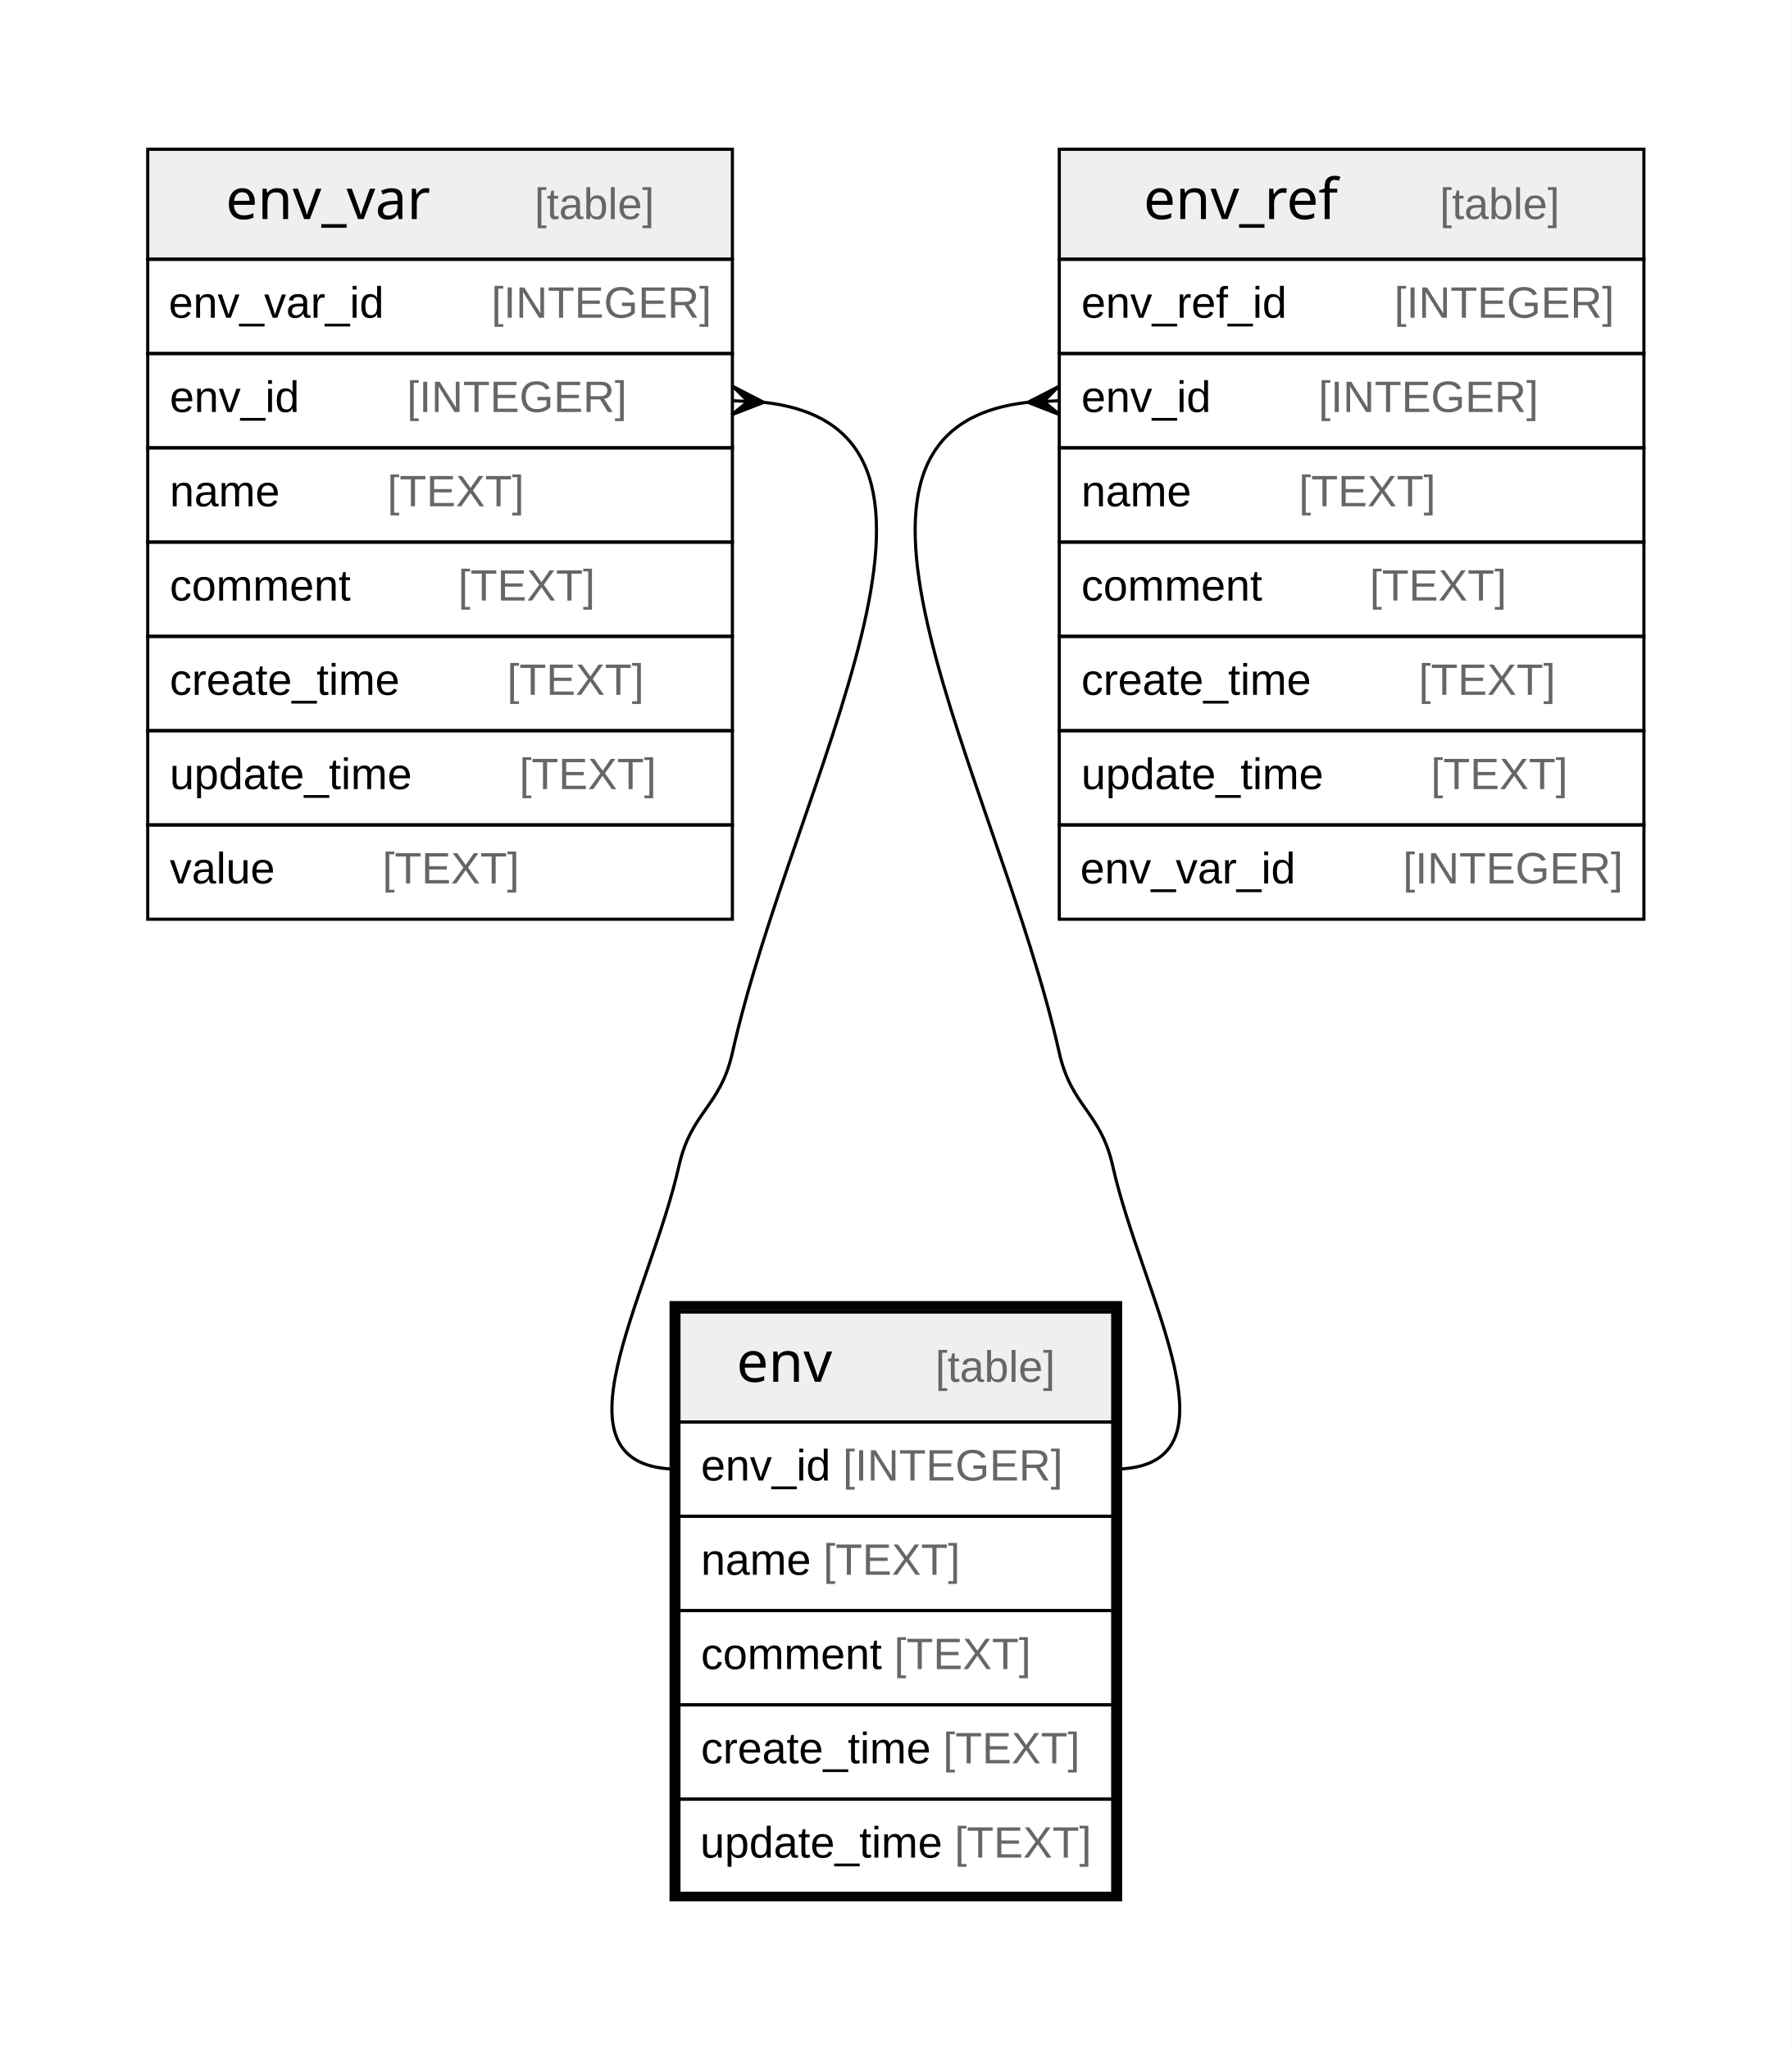
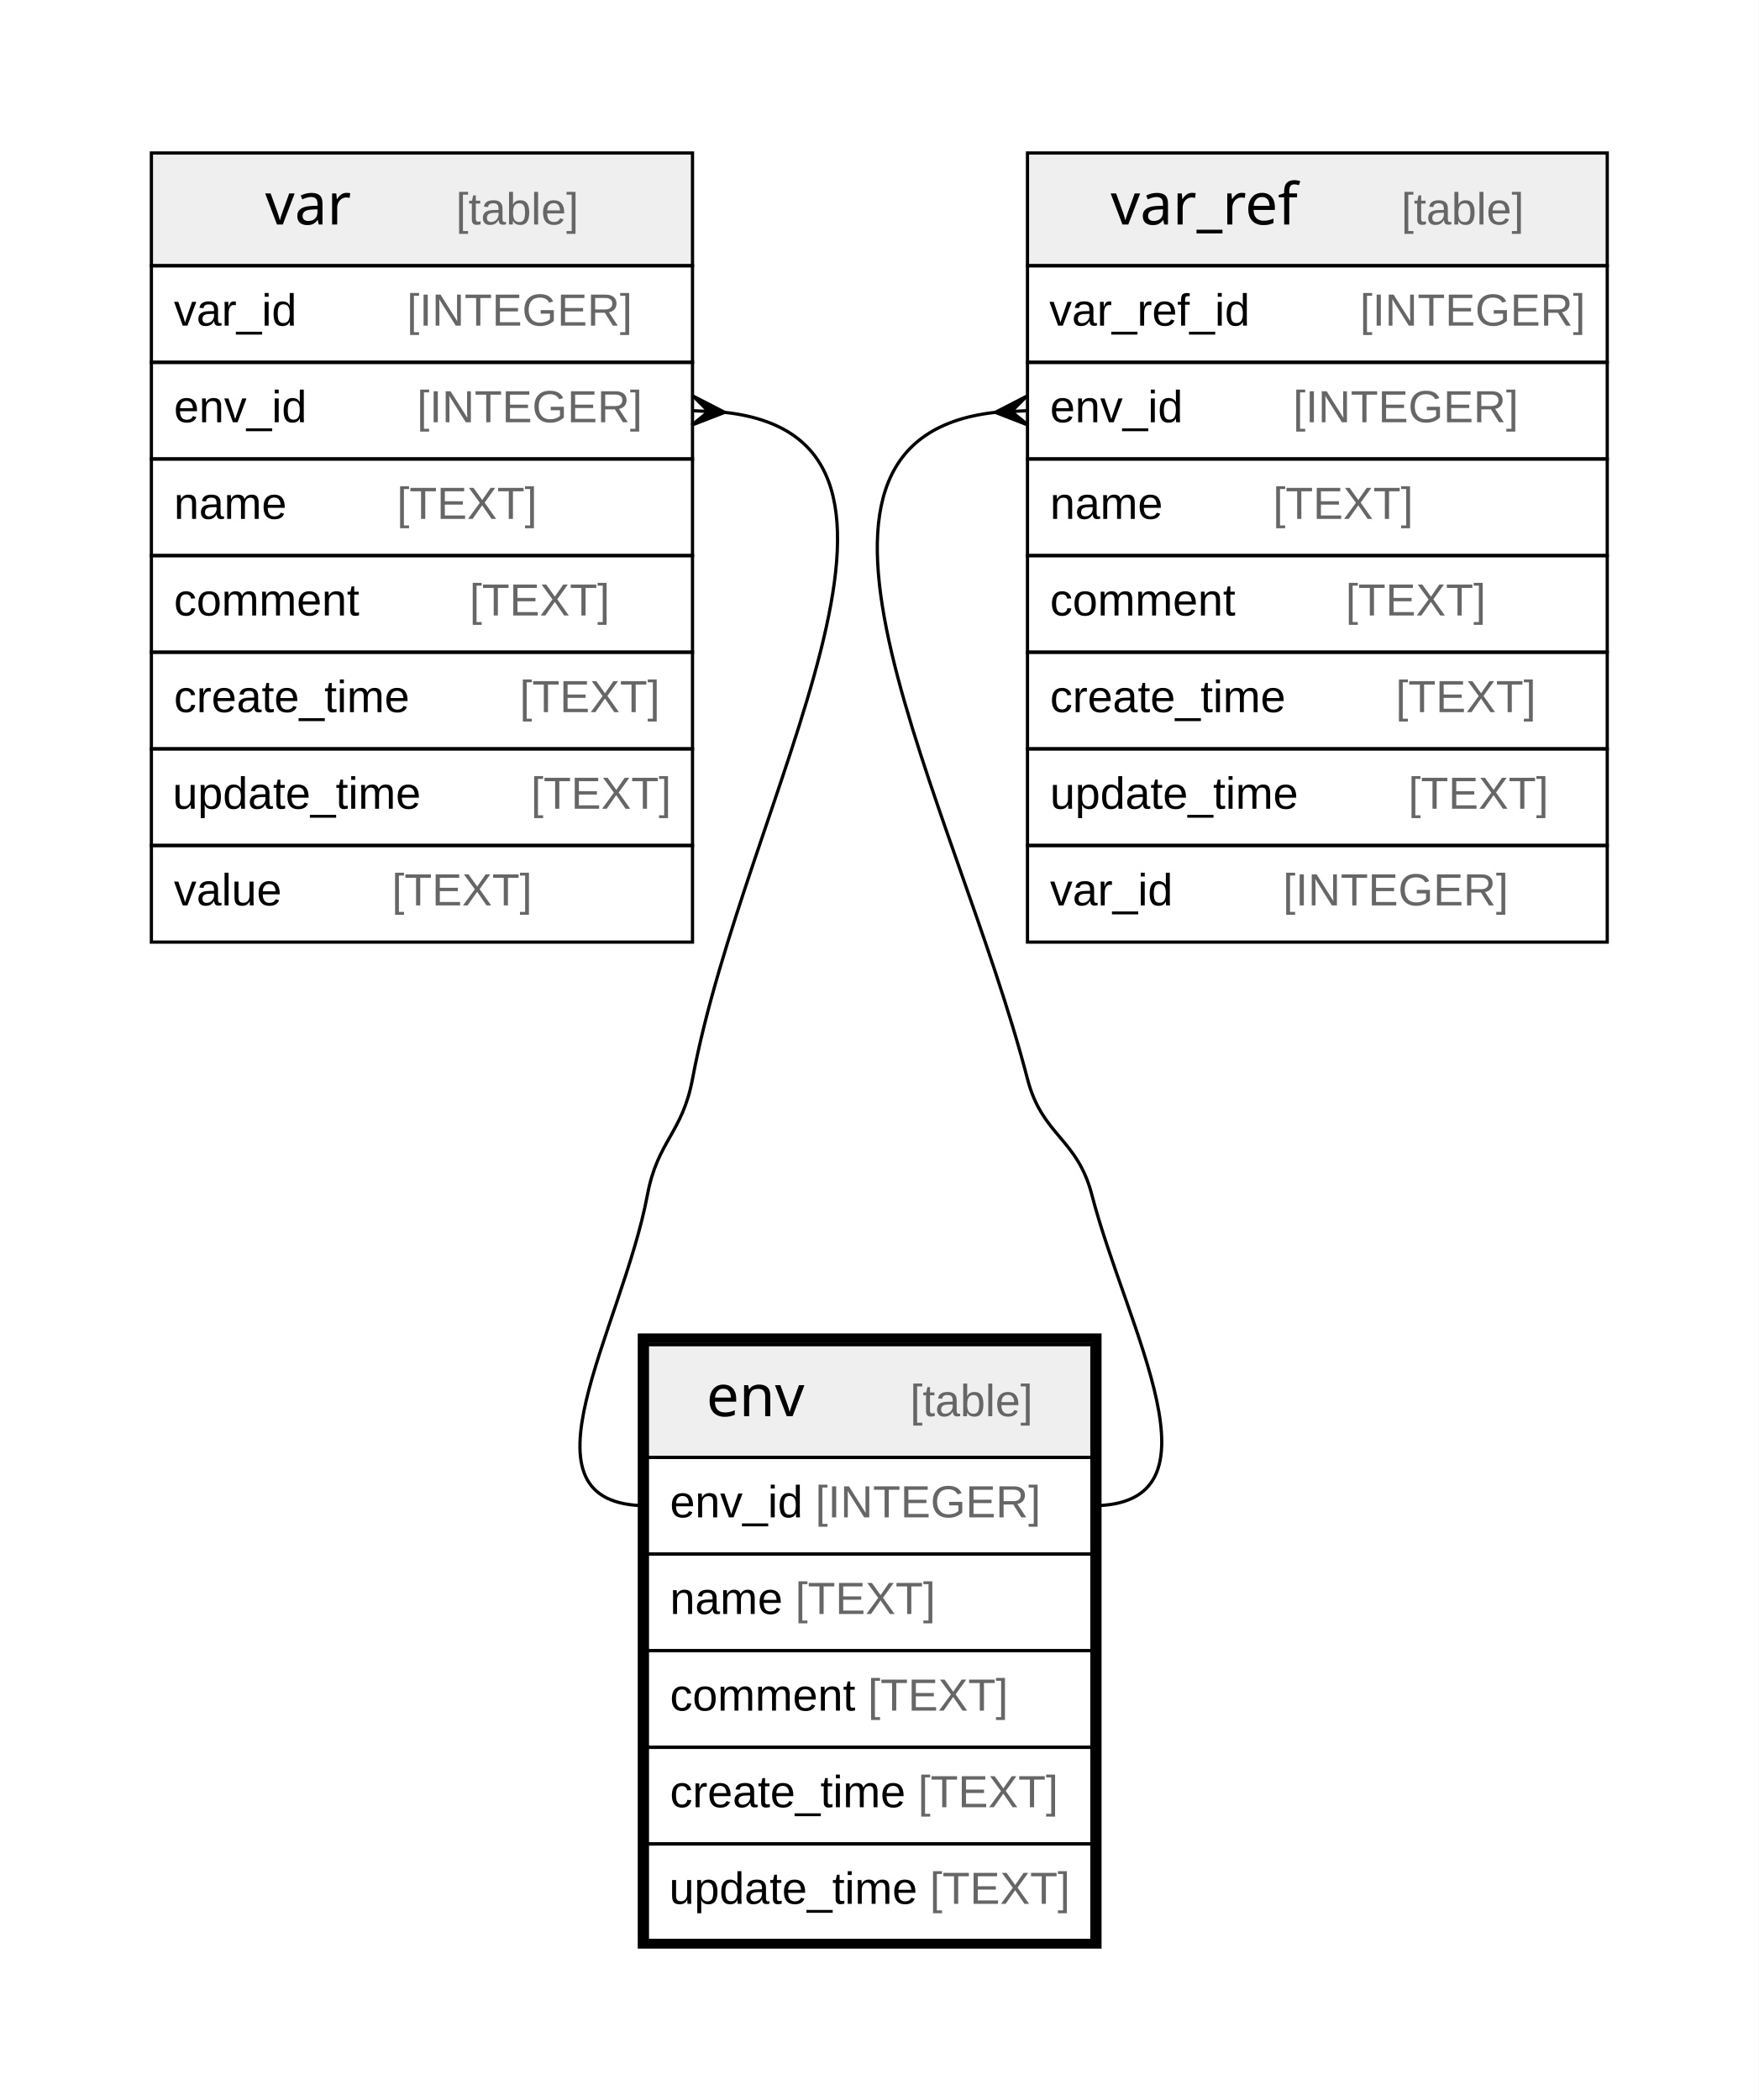
- <svg xmlns="http://www.w3.org/2000/svg" width="570pt" height="652pt" viewBox="0.00 0.00 570.00 652.00">
+ <svg xmlns="http://www.w3.org/2000/svg" width="546pt" height="652pt" viewBox="0.00 0.00 546.00 652.00">
  <g id="graph0" class="graph" transform="scale(1 1) rotate(0) translate(4 648)">
-     <polygon fill="#ffffff" stroke="transparent" points="-4,4 -4,-648 566,-648 566,4 -4,4" />
+     <polygon fill="#ffffff" stroke="transparent" points="-4,4 -4,-648 542,-648 542,4 -4,4" />
    <g id="node1" class="node">
-       <polygon fill="#efefef" stroke="transparent" points="212,-195.5 212,-230.5 350,-230.5 350,-195.5 212,-195.5" />
-       <polygon fill="none" stroke="#000000" points="212,-195.5 212,-230.5 350,-230.5 350,-195.5 212,-195.5" />
-       <text text-anchor="start" x="230.328" y="-208.3" font-family="Arial Bold" font-size="18.00" fill="#000000">env</text>
-       <text text-anchor="start" x="259.341" y="-208.3" font-family="Arial" font-size="14.00" fill="#000000">    </text>
-       <text text-anchor="start" x="293.546" y="-208.3" font-family="Arial" font-size="14.00" fill="#666666">[table]</text>
-       <polygon fill="none" stroke="#000000" points="212,-165.5 212,-195.5 350,-195.5 350,-165.5 212,-165.5" />
-       <text text-anchor="start" x="219" y="-176.9" font-family="Arial" font-size="14.00" fill="#000000">env_id </text>
-       <text text-anchor="start" x="264.128" y="-176.9" font-family="Arial" font-size="14.00" fill="#666666">[INTEGER]</text>
-       <polygon fill="none" stroke="#000000" points="212,-135.5 212,-165.5 350,-165.5 350,-135.5 212,-135.5" />
-       <text text-anchor="start" x="219" y="-146.9" font-family="Arial" font-size="14.00" fill="#000000">name </text>
-       <text text-anchor="start" x="257.899" y="-146.9" font-family="Arial" font-size="14.00" fill="#666666">[TEXT]</text>
-       <polygon fill="none" stroke="#000000" points="212,-105.5 212,-135.5 350,-135.5 350,-105.5 212,-105.5" />
-       <text text-anchor="start" x="219" y="-116.9" font-family="Arial" font-size="14.00" fill="#000000">comment </text>
-       <text text-anchor="start" x="280.45" y="-116.9" font-family="Arial" font-size="14.00" fill="#666666">[TEXT]</text>
-       <polygon fill="none" stroke="#000000" points="212,-75.5 212,-105.5 350,-105.5 350,-75.5 212,-75.5" />
-       <text text-anchor="start" x="219" y="-86.9" font-family="Arial" font-size="14.00" fill="#000000">create_time </text>
-       <text text-anchor="start" x="296.013" y="-86.9" font-family="Arial" font-size="14.00" fill="#666666">[TEXT]</text>
-       <polygon fill="none" stroke="#000000" points="212,-45.5 212,-75.5 350,-75.5 350,-45.5 212,-45.5" />
-       <text text-anchor="start" x="218.762" y="-56.9" font-family="Arial" font-size="14.00" fill="#000000">update_time </text>
-       <text text-anchor="start" x="299.679" y="-56.9" font-family="Arial" font-size="14.00" fill="#666666">[TEXT]</text>
-       <polygon fill="none" stroke="#000000" stroke-width="3" points="210.5,-44.5 210.5,-232.5 351.5,-232.5 351.5,-44.5 210.5,-44.5" />
+       <polygon fill="#efefef" stroke="transparent" points="197,-195.5 197,-230.5 335,-230.5 335,-195.5 197,-195.5" />
+       <polygon fill="none" stroke="#000000" points="197,-195.5 197,-230.5 335,-230.5 335,-195.5 197,-195.5" />
+       <text text-anchor="start" x="215.328" y="-208.3" font-family="Arial Bold" font-size="18.00" fill="#000000">env</text>
+       <text text-anchor="start" x="244.341" y="-208.3" font-family="Arial" font-size="14.00" fill="#000000">    </text>
+       <text text-anchor="start" x="278.546" y="-208.3" font-family="Arial" font-size="14.00" fill="#666666">[table]</text>
+       <polygon fill="none" stroke="#000000" points="197,-165.5 197,-195.5 335,-195.5 335,-165.5 197,-165.5" />
+       <text text-anchor="start" x="204" y="-176.9" font-family="Arial" font-size="14.00" fill="#000000">env_id </text>
+       <text text-anchor="start" x="249.128" y="-176.9" font-family="Arial" font-size="14.00" fill="#666666">[INTEGER]</text>
+       <polygon fill="none" stroke="#000000" points="197,-135.5 197,-165.5 335,-165.5 335,-135.5 197,-135.5" />
+       <text text-anchor="start" x="204" y="-146.9" font-family="Arial" font-size="14.00" fill="#000000">name </text>
+       <text text-anchor="start" x="242.899" y="-146.9" font-family="Arial" font-size="14.00" fill="#666666">[TEXT]</text>
+       <polygon fill="none" stroke="#000000" points="197,-105.5 197,-135.5 335,-135.5 335,-105.5 197,-105.5" />
+       <text text-anchor="start" x="204" y="-116.9" font-family="Arial" font-size="14.00" fill="#000000">comment </text>
+       <text text-anchor="start" x="265.45" y="-116.9" font-family="Arial" font-size="14.00" fill="#666666">[TEXT]</text>
+       <polygon fill="none" stroke="#000000" points="197,-75.5 197,-105.5 335,-105.5 335,-75.5 197,-75.5" />
+       <text text-anchor="start" x="204" y="-86.9" font-family="Arial" font-size="14.00" fill="#000000">create_time </text>
+       <text text-anchor="start" x="281.013" y="-86.9" font-family="Arial" font-size="14.00" fill="#666666">[TEXT]</text>
+       <polygon fill="none" stroke="#000000" points="197,-45.5 197,-75.5 335,-75.5 335,-45.5 197,-45.5" />
+       <text text-anchor="start" x="203.762" y="-56.9" font-family="Arial" font-size="14.00" fill="#000000">update_time </text>
+       <text text-anchor="start" x="284.679" y="-56.9" font-family="Arial" font-size="14.00" fill="#666666">[TEXT]</text>
+       <polygon fill="none" stroke="#000000" stroke-width="3" points="195.5,-44.5 195.5,-232.5 336.5,-232.5 336.5,-44.5 195.5,-44.5" />
    </g>
    <g id="node2" class="node">
-       <polygon fill="#efefef" stroke="transparent" points="43,-565.5 43,-600.5 229,-600.5 229,-565.5 43,-565.5" />
-       <polygon fill="none" stroke="#000000" points="43,-565.5 43,-600.5 229,-600.5 229,-565.5 43,-565.5" />
-       <text text-anchor="start" x="67.826" y="-578.3" font-family="Arial Bold" font-size="18.00" fill="#000000">env_var</text>
-       <text text-anchor="start" x="131.843" y="-578.3" font-family="Arial" font-size="14.00" fill="#000000">    </text>
-       <text text-anchor="start" x="166.048" y="-578.3" font-family="Arial" font-size="14.00" fill="#666666">[table]</text>
-       <polygon fill="none" stroke="#000000" points="43,-535.5 43,-565.5 229,-565.5 229,-535.5 43,-535.5" />
-       <text text-anchor="start" x="49.666" y="-546.9" font-family="Arial" font-size="14.00" fill="#000000">env_var_id    </text>
-       <text text-anchor="start" x="152.333" y="-546.9" font-family="Arial" font-size="14.00" fill="#666666">[INTEGER]</text>
-       <polygon fill="none" stroke="#000000" points="43,-505.5 43,-535.5 229,-535.5 229,-505.5 43,-505.5" />
+       <polygon fill="#efefef" stroke="transparent" points="43,-565.5 43,-600.5 211,-600.5 211,-565.5 43,-565.5" />
+       <polygon fill="none" stroke="#000000" points="43,-565.5 43,-600.5 211,-600.5 211,-565.5 43,-565.5" />
+       <text text-anchor="start" x="78.335" y="-578.3" font-family="Arial Bold" font-size="18.00" fill="#000000">var</text>
+       <text text-anchor="start" x="103.334" y="-578.3" font-family="Arial" font-size="14.00" fill="#000000">    </text>
+       <text text-anchor="start" x="137.538" y="-578.3" font-family="Arial" font-size="14.00" fill="#666666">[table]</text>
+       <polygon fill="none" stroke="#000000" points="43,-535.5 43,-565.5 211,-565.5 211,-535.5 43,-535.5" />
+       <text text-anchor="start" x="50" y="-546.9" font-family="Arial" font-size="14.00" fill="#000000">var_id    </text>
+       <text text-anchor="start" x="122.32" y="-546.9" font-family="Arial" font-size="14.00" fill="#666666">[INTEGER]</text>
+       <polygon fill="none" stroke="#000000" points="43,-505.5 43,-535.5 211,-535.5 211,-505.5 43,-505.5" />
      <text text-anchor="start" x="50" y="-516.9" font-family="Arial" font-size="14.00" fill="#000000">env_id    </text>
      <text text-anchor="start" x="125.442" y="-516.9" font-family="Arial" font-size="14.00" fill="#666666">[INTEGER]</text>
-       <polygon fill="none" stroke="#000000" points="43,-475.5 43,-505.5 229,-505.5 229,-475.5 43,-475.5" />
+       <polygon fill="none" stroke="#000000" points="43,-475.5 43,-505.5 211,-505.5 211,-475.5 43,-475.5" />
      <text text-anchor="start" x="50" y="-486.9" font-family="Arial" font-size="14.00" fill="#000000">name    </text>
      <text text-anchor="start" x="119.213" y="-486.9" font-family="Arial" font-size="14.00" fill="#666666">[TEXT]</text>
-       <polygon fill="none" stroke="#000000" points="43,-445.5 43,-475.5 229,-475.5 229,-445.5 43,-445.5" />
+       <polygon fill="none" stroke="#000000" points="43,-445.5 43,-475.5 211,-475.5 211,-445.5 43,-445.5" />
      <text text-anchor="start" x="50" y="-456.9" font-family="Arial" font-size="14.00" fill="#000000">comment    </text>
      <text text-anchor="start" x="141.764" y="-456.9" font-family="Arial" font-size="14.00" fill="#666666">[TEXT]</text>
-       <polygon fill="none" stroke="#000000" points="43,-415.5 43,-445.5 229,-445.5 229,-415.5 43,-415.5" />
+       <polygon fill="none" stroke="#000000" points="43,-415.5 43,-445.5 211,-445.5 211,-415.5 43,-415.5" />
      <text text-anchor="start" x="50" y="-426.9" font-family="Arial" font-size="14.00" fill="#000000">create_time    </text>
      <text text-anchor="start" x="157.327" y="-426.9" font-family="Arial" font-size="14.00" fill="#666666">[TEXT]</text>
-       <polygon fill="none" stroke="#000000" points="43,-385.5 43,-415.5 229,-415.5 229,-385.5 43,-385.5" />
-       <text text-anchor="start" x="50" y="-396.9" font-family="Arial" font-size="14.00" fill="#000000">update_time    </text>
-       <text text-anchor="start" x="161.231" y="-396.9" font-family="Arial" font-size="14.00" fill="#666666">[TEXT]</text>
-       <polygon fill="none" stroke="#000000" points="43,-355.5 43,-385.5 229,-385.5 229,-355.5 43,-355.5" />
+       <polygon fill="none" stroke="#000000" points="43,-385.5 43,-415.5 211,-415.5 211,-385.5 43,-385.5" />
+       <text text-anchor="start" x="49.605" y="-396.9" font-family="Arial" font-size="14.00" fill="#000000">update_time    </text>
+       <text text-anchor="start" x="160.836" y="-396.9" font-family="Arial" font-size="14.00" fill="#666666">[TEXT]</text>
+       <polygon fill="none" stroke="#000000" points="43,-355.5 43,-385.5 211,-385.5 211,-355.5 43,-355.5" />
      <text text-anchor="start" x="50" y="-366.9" font-family="Arial" font-size="14.00" fill="#000000">value    </text>
      <text text-anchor="start" x="117.659" y="-366.9" font-family="Arial" font-size="14.00" fill="#666666">[TEXT]</text>
    </g>
    <g id="edge1" class="edge">
-       <path fill="none" stroke="#000000" d="M239.068,-519.971C315.673,-511.361 248.391,-399.472 229,-313 225.128,-295.735 215.872,-294.265 212,-277 202.616,-235.15 169.111,-180.5 212,-180.5" />
-       <polygon fill="#000000" stroke="#000000" points="238.986,-519.975 228.764,-516.006 233.993,-520.237 229,-520.5 229,-520.5 229,-520.5 233.993,-520.237 229.236,-524.994 238.986,-519.975 238.986,-519.975" />
+       <path fill="none" stroke="#000000" d="M221.054,-519.974C297.435,-511.41 227.34,-400.1 211,-313 207.835,-296.127 200.165,-293.873 197,-277 189.092,-234.846 154.111,-180.5 197,-180.5" />
+       <polygon fill="#000000" stroke="#000000" points="220.986,-519.977 210.765,-516.006 215.993,-520.239 211,-520.5 211,-520.5 211,-520.5 215.993,-520.239 211.235,-524.994 220.986,-519.977 220.986,-519.977" />
    </g>
    <g id="node3" class="node">
-       <polygon fill="#efefef" stroke="transparent" points="333,-565.5 333,-600.5 519,-600.5 519,-565.5 333,-565.5" />
-       <polygon fill="none" stroke="#000000" points="333,-565.5 333,-600.5 519,-600.5 519,-565.5 333,-565.5" />
-       <text text-anchor="start" x="359.825" y="-578.3" font-family="Arial Bold" font-size="18.00" fill="#000000">env_ref</text>
-       <text text-anchor="start" x="419.844" y="-578.3" font-family="Arial" font-size="14.00" fill="#000000">    </text>
-       <text text-anchor="start" x="454.049" y="-578.3" font-family="Arial" font-size="14.00" fill="#666666">[table]</text>
-       <polygon fill="none" stroke="#000000" points="333,-535.5 333,-565.5 519,-565.5 519,-535.5 333,-535.5" />
-       <text text-anchor="start" x="340" y="-546.9" font-family="Arial" font-size="14.00" fill="#000000">env_ref_id    </text>
-       <text text-anchor="start" x="439.558" y="-546.9" font-family="Arial" font-size="14.00" fill="#666666">[INTEGER]</text>
-       <polygon fill="none" stroke="#000000" points="333,-505.5 333,-535.5 519,-535.5 519,-505.5 333,-505.5" />
-       <text text-anchor="start" x="340" y="-516.9" font-family="Arial" font-size="14.00" fill="#000000">env_id    </text>
-       <text text-anchor="start" x="415.442" y="-516.9" font-family="Arial" font-size="14.00" fill="#666666">[INTEGER]</text>
-       <polygon fill="none" stroke="#000000" points="333,-475.5 333,-505.5 519,-505.5 519,-475.5 333,-475.5" />
-       <text text-anchor="start" x="340" y="-486.9" font-family="Arial" font-size="14.00" fill="#000000">name    </text>
-       <text text-anchor="start" x="409.213" y="-486.9" font-family="Arial" font-size="14.00" fill="#666666">[TEXT]</text>
-       <polygon fill="none" stroke="#000000" points="333,-445.5 333,-475.5 519,-475.5 519,-445.5 333,-445.5" />
-       <text text-anchor="start" x="340" y="-456.9" font-family="Arial" font-size="14.00" fill="#000000">comment    </text>
-       <text text-anchor="start" x="431.764" y="-456.9" font-family="Arial" font-size="14.00" fill="#666666">[TEXT]</text>
-       <polygon fill="none" stroke="#000000" points="333,-415.5 333,-445.5 519,-445.5 519,-415.5 333,-415.5" />
-       <text text-anchor="start" x="340" y="-426.9" font-family="Arial" font-size="14.00" fill="#000000">create_time    </text>
-       <text text-anchor="start" x="447.327" y="-426.9" font-family="Arial" font-size="14.00" fill="#666666">[TEXT]</text>
-       <polygon fill="none" stroke="#000000" points="333,-385.5 333,-415.5 519,-415.5 519,-385.5 333,-385.5" />
-       <text text-anchor="start" x="340" y="-396.9" font-family="Arial" font-size="14.00" fill="#000000">update_time    </text>
-       <text text-anchor="start" x="451.231" y="-396.9" font-family="Arial" font-size="14.00" fill="#666666">[TEXT]</text>
-       <polygon fill="none" stroke="#000000" points="333,-355.5 333,-385.5 519,-385.5 519,-355.5 333,-355.5" />
-       <text text-anchor="start" x="339.666" y="-366.9" font-family="Arial" font-size="14.00" fill="#000000">env_var_id    </text>
-       <text text-anchor="start" x="442.333" y="-366.9" font-family="Arial" font-size="14.00" fill="#666666">[INTEGER]</text>
+       <polygon fill="#efefef" stroke="transparent" points="315,-565.5 315,-600.5 495,-600.5 495,-565.5 315,-565.5" />
+       <polygon fill="none" stroke="#000000" points="315,-565.5 315,-600.5 495,-600.5 495,-565.5 315,-565.5" />
+       <text text-anchor="start" x="340.832" y="-578.3" font-family="Arial Bold" font-size="18.00" fill="#000000">var_ref</text>
+       <text text-anchor="start" x="396.837" y="-578.3" font-family="Arial" font-size="14.00" fill="#000000">    </text>
+       <text text-anchor="start" x="431.042" y="-578.3" font-family="Arial" font-size="14.00" fill="#666666">[table]</text>
+       <polygon fill="none" stroke="#000000" points="315,-535.5 315,-565.5 495,-565.5 495,-535.5 315,-535.5" />
+       <text text-anchor="start" x="321.781" y="-546.9" font-family="Arial" font-size="14.00" fill="#000000">var_ref_id    </text>
+       <text text-anchor="start" x="418.217" y="-546.9" font-family="Arial" font-size="14.00" fill="#666666">[INTEGER]</text>
+       <polygon fill="none" stroke="#000000" points="315,-505.5 315,-535.5 495,-535.5 495,-505.5 315,-505.5" />
+       <text text-anchor="start" x="322" y="-516.9" font-family="Arial" font-size="14.00" fill="#000000">env_id    </text>
+       <text text-anchor="start" x="397.442" y="-516.9" font-family="Arial" font-size="14.00" fill="#666666">[INTEGER]</text>
+       <polygon fill="none" stroke="#000000" points="315,-475.5 315,-505.5 495,-505.5 495,-475.5 315,-475.5" />
+       <text text-anchor="start" x="322" y="-486.9" font-family="Arial" font-size="14.00" fill="#000000">name    </text>
+       <text text-anchor="start" x="391.213" y="-486.9" font-family="Arial" font-size="14.00" fill="#666666">[TEXT]</text>
+       <polygon fill="none" stroke="#000000" points="315,-445.5 315,-475.5 495,-475.5 495,-445.5 315,-445.5" />
+       <text text-anchor="start" x="322" y="-456.9" font-family="Arial" font-size="14.00" fill="#000000">comment    </text>
+       <text text-anchor="start" x="413.764" y="-456.9" font-family="Arial" font-size="14.00" fill="#666666">[TEXT]</text>
+       <polygon fill="none" stroke="#000000" points="315,-415.5 315,-445.5 495,-445.5 495,-415.5 315,-415.5" />
+       <text text-anchor="start" x="322" y="-426.9" font-family="Arial" font-size="14.00" fill="#000000">create_time    </text>
+       <text text-anchor="start" x="429.327" y="-426.9" font-family="Arial" font-size="14.00" fill="#666666">[TEXT]</text>
+       <polygon fill="none" stroke="#000000" points="315,-385.5 315,-415.5 495,-415.5 495,-385.5 315,-385.5" />
+       <text text-anchor="start" x="322" y="-396.9" font-family="Arial" font-size="14.00" fill="#000000">update_time    </text>
+       <text text-anchor="start" x="433.231" y="-396.9" font-family="Arial" font-size="14.00" fill="#666666">[TEXT]</text>
+       <polygon fill="none" stroke="#000000" points="315,-355.5 315,-385.5 495,-385.5 495,-355.5 315,-355.5" />
+       <text text-anchor="start" x="322" y="-366.9" font-family="Arial" font-size="14.00" fill="#000000">var_id    </text>
+       <text text-anchor="start" x="394.32" y="-366.9" font-family="Arial" font-size="14.00" fill="#666666">[INTEGER]</text>
    </g>
    <g id="edge2" class="edge">
-       <path fill="none" stroke="#000000" d="M322.932,-519.971C246.327,-511.361 313.61,-399.472 333,-313 336.872,-295.735 346.128,-294.265 350,-277 359.384,-235.15 392.889,-180.5 350,-180.5" />
-       <polygon fill="#000000" stroke="#000000" points="323.014,-519.975 332.764,-524.994 328.007,-520.237 333,-520.5 333,-520.5 333,-520.5 328.007,-520.237 333.236,-516.006 323.014,-519.975 323.014,-519.975" />
+       <path fill="none" stroke="#000000" d="M304.919,-519.968C228.105,-511.308 292.771,-398.786 315,-313 319.591,-295.282 330.409,-294.718 335,-277 345.758,-235.482 377.889,-180.5 335,-180.5" />
+       <polygon fill="#000000" stroke="#000000" points="305.014,-519.972 314.763,-524.994 310.007,-520.236 315,-520.5 315,-520.5 315,-520.5 310.007,-520.236 315.237,-516.006 305.014,-519.972 305.014,-519.972" />
    </g>
  </g>
</svg>
